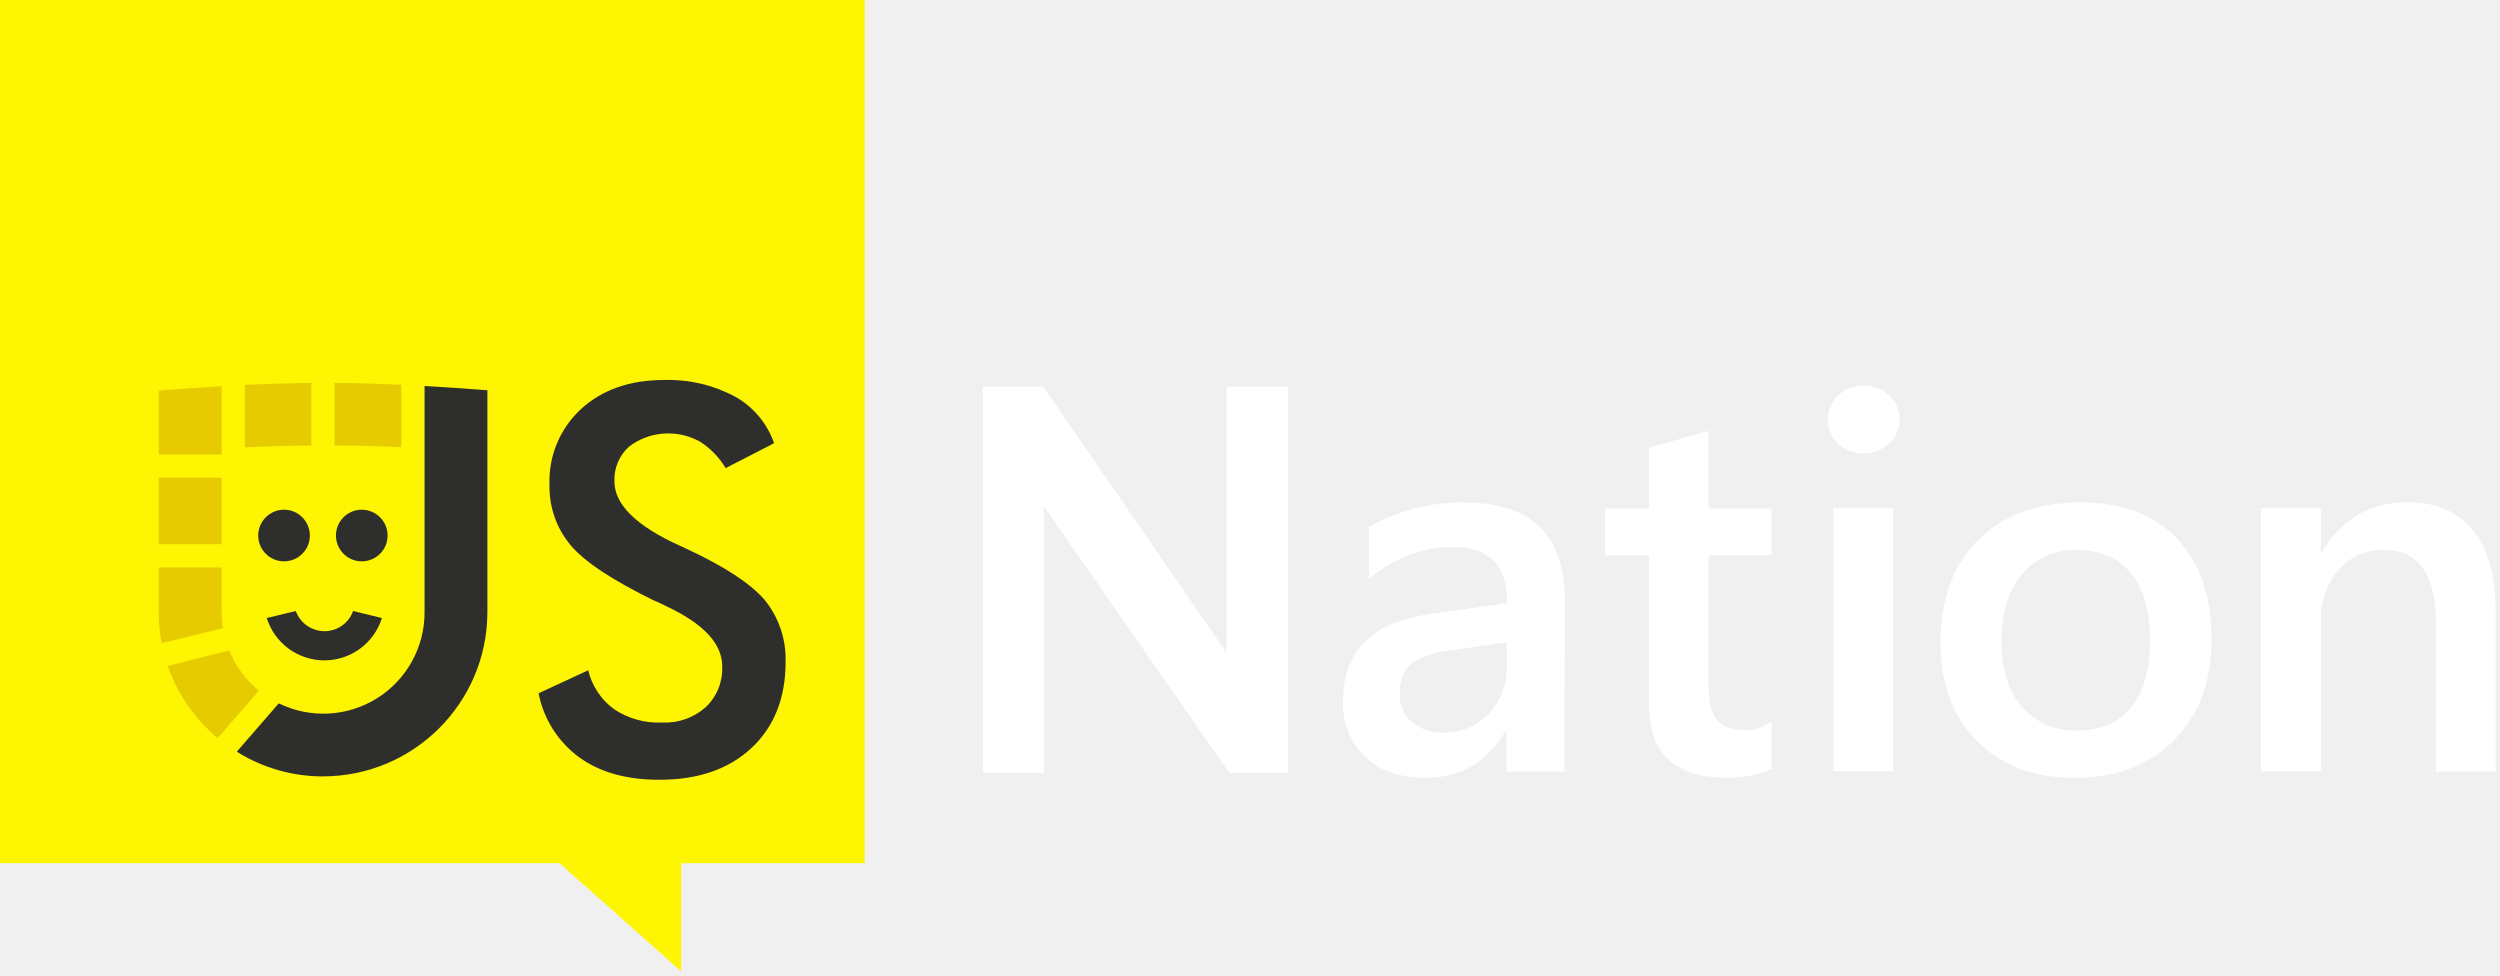
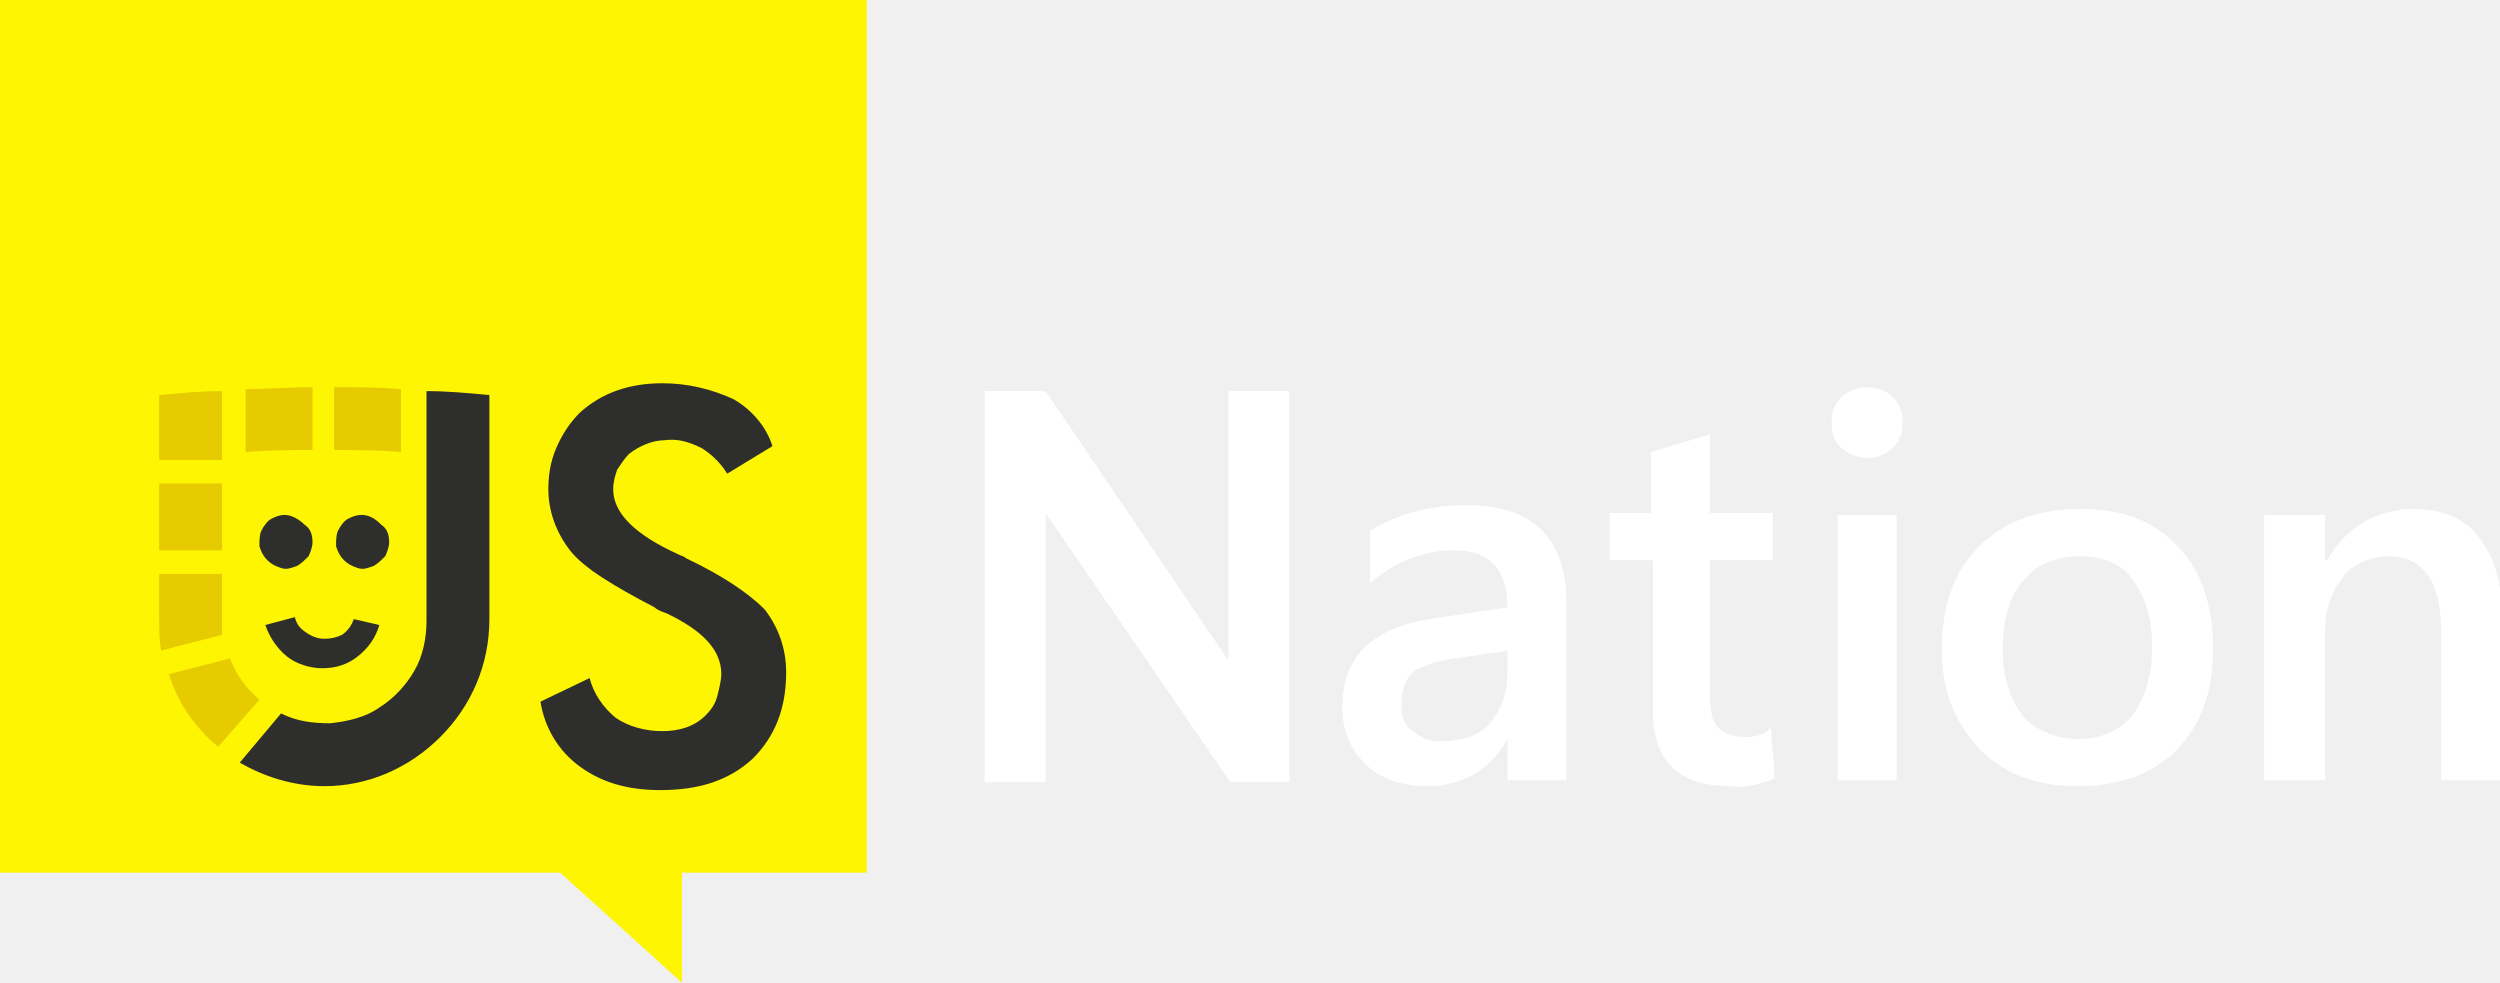
- <svg xmlns="http://www.w3.org/2000/svg" width="456px" height="178px" viewBox="0 0 456 178" version="1.1">
-   <g id="Page-1" stroke="none" stroke-width="1" fill="none" fill-rule="evenodd">
-     <g id="logo">
-       <polygon id="Path" fill="#FEF502" points="157.72 0 0 0 0 157.45 102.06 157.45 124.24 177.17 124.24 157.45 157.72 157.45" />
-       <path d="M59.18,115.13 C56.837,115.123 54.748,113.653 53.95,111.45 L48.66,112.73 C50.094,117.323 54.348,120.451 59.16,120.451 C63.972,120.451 68.226,117.323 69.66,112.73 L64.4,111.45 C63.617,113.664 61.519,115.141 59.17,115.13 L59.18,115.13 Z" id="Path" fill="#2E2E2C" />
-       <path d="M98.29,126.43 L107.29,122.26 C107.967,125.1 109.629,127.609 111.98,129.34 C114.56,131.07 117.626,131.929 120.73,131.79 C123.66,131.941 126.533,130.935 128.73,128.99 C130.766,127.049 131.861,124.32 131.73,121.51 C131.73,117.43 128.36,113.78 121.55,110.58 C120.61,110.12 119.89,109.75 119.38,109.58 C111.72,105.84 106.6,102.47 104.06,99.42 C101.478,96.319 100.116,92.383 100.23,88.35 C100.048,83.14 102.157,78.112 106,74.59 C109.86,71.08 114.89,69.31 121.15,69.31 C125.625,69.171 130.058,70.206 134.01,72.31 C137.377,74.166 139.936,77.205 141.19,80.84 L132.36,85.38 C131.216,83.456 129.641,81.823 127.76,80.61 C123.65,78.264 118.538,78.59 114.76,81.44 C112.956,83.05 111.969,85.384 112.07,87.8 C112.07,91.993 115.997,95.883 123.85,99.47 C124.45,99.76 124.94,99.98 125.28,100.13 C132.14,103.323 136.867,106.417 139.46,109.41 C142.059,112.603 143.419,116.625 143.29,120.74 C143.29,127.333 141.213,132.567 137.06,136.44 C132.907,140.313 127.303,142.243 120.25,142.23 C114.3,142.23 109.47,140.89 105.67,138.15 C101.815,135.332 99.162,131.165 98.24,126.48 L98.29,126.43 Z M58.9,141.61 C75.433,141.61 88.85,128.233 88.9,111.7 L88.9,71.18 C85.07,70.89 81.24,70.61 77.44,70.41 L77.44,83.54 L77.44,111.71 C77.442,118.084 74.156,124.008 68.747,127.381 C63.339,130.754 56.573,131.097 50.85,128.29 L43.19,137.11 C47.913,140.061 53.371,141.624 58.94,141.62 L58.9,141.61 Z" id="Shape" fill="#2E2E2C" fill-rule="nonzero" />
-       <path d="M28.96,71.24 L28.96,82.91 L40.42,82.91 L40.42,81.85 L40.42,70.44 C36.62,70.67 32.79,70.93 28.96,71.24 Z" id="Path" fill="#E6CB00" />
-       <path d="M44.66,70.21 L44.66,81.6 C48.75,81.4 52.81,81.29 56.78,81.26 L56.78,69.84 C52.72,69.9 48.69,70.01 44.66,70.21 Z" id="Path" fill="#E6CB00" />
-       <path d="M61.01,69.84 L61.01,81.26 C65.01,81.26 69.07,81.37 73.19,81.57 L73.19,70.18 C69.13,69.98 65.1,69.87 61.01,69.84 Z" id="Path" fill="#E6CB00" />
-       <rect id="Rectangle" fill="#E6CB00" x="28.96" y="87.13" width="11.46" height="12.13" />
-       <path d="M40.43,111.71 L40.43,103.49 L28.96,103.49 L28.96,111.71 C28.955,113.585 29.125,115.457 29.47,117.3 L40.66,114.59 C40.511,113.637 40.435,112.674 40.43,111.71 Z" id="Path" fill="#E6CB00" />
-       <path d="M47.23,125.97 C44.836,124.019 42.969,121.498 41.8,118.64 L30.59,121.47 C32.382,126.602 35.534,131.151 39.71,134.63 L47.23,125.97 Z" id="Path" fill="#E6CB00" />
-       <polygon id="Path" fill="#FFFFFF" points="179.28 140.97 179.28 70.52 190.28 70.52 223.73 119.07 223.73 70.52 234.94 70.52 234.94 140.97 224.21 140.97 190.39 92.34 190.39 140.97" />
-       <path d="M285.36,140.73 L274.79,140.73 L274.79,133.25 L274.66,133.25 C271.34,138.99 266.46,141.87 260.05,141.87 C255.33,141.87 251.62,140.59 248.96,138.02 C246.243,135.356 244.788,131.661 244.96,127.86 C244.96,118.813 250.19,113.533 260.65,112.02 L274.92,110.02 C274.92,103.17 271.66,99.77 265.17,99.77 C259.455,99.764 253.939,101.869 249.68,105.68 L249.68,96.15 C255.003,93.088 261.061,91.539 267.2,91.67 C279.347,91.67 285.427,97.633 285.44,109.56 L285.36,140.73 Z M274.84,117.16 L264.75,118.59 C262.255,118.787 259.839,119.557 257.69,120.84 C256.09,121.98 255.32,123.89 255.32,126.69 C255.276,128.594 256.069,130.422 257.49,131.69 C259.133,133.045 261.223,133.737 263.35,133.63 C266.473,133.711 269.477,132.43 271.58,130.12 C273.78,127.744 274.952,124.596 274.84,121.36 L274.84,117.16 Z" id="Shape" fill="#FFFFFF" fill-rule="nonzero" />
-       <path d="M323.16,140.25 C320.512,141.393 317.642,141.929 314.76,141.82 C305.44,141.82 300.76,137.37 300.76,128.41 L300.76,101.29 L292.76,101.29 L292.76,92.76 L300.76,92.76 L300.76,81.66 L311.66,78.57 L311.66,92.75 L323.16,92.75 L323.16,101.28 L311.66,101.28 L311.66,125.28 C311.66,128.107 312.173,130.133 313.2,131.36 C314.2,132.59 315.94,133.19 318.37,133.19 C320.097,133.224 321.783,132.659 323.14,131.59 L323.16,140.25 Z" id="Path" fill="#FFFFFF" />
-       <path d="M339.88,82.68 C338.195,82.71 336.562,82.098 335.31,80.97 C334.055,79.851 333.362,78.231 333.42,76.55 C333.372,74.862 334.062,73.238 335.31,72.1 C336.548,70.943 338.185,70.308 339.88,70.33 C341.613,70.296 343.292,70.93 344.57,72.1 C345.825,73.234 346.526,74.858 346.49,76.55 C346.509,78.206 345.808,79.79 344.57,80.89 C343.303,82.081 341.619,82.727 339.88,82.69 L339.88,82.68 Z M345.28,140.68 L334.39,140.68 L334.39,92.68 L345.28,92.68 L345.28,140.68 Z" id="Shape" fill="#FFFFFF" fill-rule="nonzero" />
-       <path d="M378.33,141.87 C370.923,141.87 365.007,139.623 360.58,135.13 C356.153,130.637 353.943,124.69 353.95,117.29 C353.95,109.243 356.257,102.957 360.87,98.43 C365.483,93.903 371.707,91.64 379.54,91.64 C387.027,91.64 392.877,93.837 397.09,98.23 C401.26,102.65 403.38,108.76 403.38,116.55 C403.38,124.34 401.12,130.33 396.6,134.96 C392.08,139.59 385.99,141.87 378.33,141.87 Z M378.87,100.32 C375.001,100.135 371.267,101.77 368.78,104.74 C366.32,107.74 365.06,111.82 365.06,117.04 C365.06,122.04 366.32,126.04 368.8,128.91 C371.324,131.804 375.023,133.4 378.86,133.25 C383.15,133.25 386.44,131.82 388.72,129 C391,126.18 392.18,122.09 392.18,116.84 C392.18,111.59 391.04,107.48 388.72,104.6 C386.4,101.72 383.15,100.32 378.86,100.32 L378.87,100.32 Z" id="Shape" fill="#FFFFFF" fill-rule="nonzero" />
-       <path d="M455.2,140.73 L444.31,140.73 L444.31,113.73 C444.31,104.77 441.137,100.29 434.79,100.29 C431.63,100.201 428.601,101.555 426.56,103.97 C424.354,106.59 423.202,109.937 423.33,113.36 L423.33,140.7 L412.38,140.7 L412.38,92.7 L423.33,92.7 L423.33,100.7 L423.53,100.7 C427.1,94.65 432.33,91.62 439.11,91.62 C444.34,91.62 448.32,93.3 451.06,96.7 C453.8,100.1 455.21,104.98 455.21,111.4 L455.2,140.73 Z" id="Path" fill="#FFFFFF" />
-       <path d="M51.8,92.97 C49.2,92.976 47.096,95.087 47.1,97.687 C47.104,100.287 49.213,102.392 51.813,102.39 C54.413,102.388 56.52,100.28 56.52,97.68 C56.514,95.077 54.403,92.97 51.8,92.97 Z" id="Path" fill="#2E2E2C" />
-       <path d="M65.98,92.97 C63.38,92.976 61.276,95.087 61.28,97.687 C61.284,100.287 63.393,102.392 65.993,102.39 C68.593,102.388 70.7,100.28 70.7,97.68 C70.694,95.077 68.583,92.97 65.98,92.97 Z" id="Path" fill="#2E2E2C" />
+ <svg xmlns="http://www.w3.org/2000/svg" xmlns:xlink="http://www.w3.org/1999/xlink" version="1.1" id="Layer_1" x="0px" y="0px" viewBox="0 0 127.2 50" style="enable-background:new 0 0 127.2 50;" xml:space="preserve">
+   <style type="text/css">
+ 	.st0{clip-path:url(#SVGID_2_);}
+ 	.st1{fill-rule:evenodd;clip-rule:evenodd;fill:#FEF502;}
+ 	.st2{fill-rule:evenodd;clip-rule:evenodd;fill:#2E2E2C;}
+ 	.st3{fill:#2E2E2C;}
+ 	.st4{fill-rule:evenodd;clip-rule:evenodd;fill:#E6CB00;}
+ 	.st5{fill:#E6CB00;}
+ 	.st6{fill-rule:evenodd;clip-rule:evenodd;fill:#FFFFFF;}
+ 	.st7{fill:#FFFFFF;}
+ </style>
+   <g>
+     <defs>
+       <rect id="SVGID_1_" width="127.2" height="50" />
+     </defs>
+     <clipPath id="SVGID_2_">
+       <use xlink:href="#SVGID_1_" style="overflow:visible;" />
+     </clipPath>
+     <g class="st0">
+       <path class="st1" d="M44.1,0H0v44.4h28.5l6.2,5.6v-5.6h9.4V0z" />
+       <path class="st2" d="M16.5,32.5c-0.3,0-0.6-0.1-0.9-0.3c-0.3-0.2-0.5-0.4-0.6-0.8l-1.5,0.4c0.2,0.6,0.6,1.2,1.1,1.6    c0.5,0.4,1.2,0.6,1.8,0.6c0.7,0,1.3-0.2,1.8-0.6c0.5-0.4,0.9-0.9,1.1-1.6L18,31.5c-0.1,0.3-0.3,0.6-0.6,0.8    C17.2,32.4,16.9,32.5,16.5,32.5L16.5,32.5z" />
+       <path class="st3" d="M27.5,35.7l2.5-1.2c0.2,0.8,0.7,1.5,1.3,2c0.7,0.5,1.6,0.7,2.4,0.7c0.8,0,1.6-0.2,2.2-0.8    c0.3-0.3,0.5-0.6,0.6-1s0.2-0.8,0.2-1.1c0-1.2-0.9-2.2-2.8-3.1c-0.3-0.1-0.5-0.2-0.6-0.3c-2.1-1.1-3.6-2-4.3-2.9    c-0.7-0.9-1.1-2-1.1-3.1c0-0.7,0.1-1.4,0.4-2.1c0.3-0.7,0.7-1.3,1.2-1.8c1.1-1,2.5-1.5,4.2-1.5c1.3,0,2.5,0.3,3.6,0.8    c0.9,0.5,1.7,1.4,2,2.4L37,24.1c-0.3-0.5-0.8-1-1.3-1.3c-0.6-0.3-1.2-0.5-1.9-0.4c-0.6,0-1.3,0.3-1.8,0.7    c-0.2,0.2-0.4,0.5-0.6,0.8c-0.1,0.3-0.2,0.6-0.2,1c0,1.2,1.1,2.3,3.3,3.3c0.2,0.1,0.3,0.1,0.4,0.2c1.9,0.9,3.2,1.8,4,2.6    c0.7,0.9,1.1,2,1.1,3.2c0,1.9-0.6,3.3-1.7,4.4c-1.2,1.1-2.7,1.6-4.7,1.6c-1.7,0-3-0.4-4.1-1.2C28.4,38.2,27.7,37,27.5,35.7    L27.5,35.7z M16.5,40c2.2,0,4.3-0.9,5.9-2.5c1.6-1.6,2.5-3.7,2.5-6V20.1c-1.1-0.1-2.1-0.2-3.2-0.2v3.7v8c0,0.9-0.2,1.8-0.6,2.5    s-1,1.4-1.8,1.9c-0.7,0.5-1.6,0.7-2.5,0.8c-0.9,0-1.7-0.1-2.5-0.5l-2.1,2.5C13.4,39.5,14.9,40,16.5,40L16.5,40z" />
+       <path class="st4" d="M8.1,20.1v3.3h3.2v-0.3v-3.2C10.2,19.9,9.2,20,8.1,20.1z" />
+       <path class="st4" d="M12.5,19.8V23c1.1-0.1,2.3-0.1,3.4-0.1v-3.2C14.7,19.7,13.6,19.8,12.5,19.8z" />
+       <path class="st4" d="M17,19.7v3.2c1.1,0,2.3,0,3.4,0.1v-3.2C19.3,19.7,18.2,19.7,17,19.7z" />
+       <path class="st5" d="M11.3,24.6H8.1V28h3.2V24.6z" />
+       <path class="st4" d="M11.3,31.5v-2.3H8.1v2.3c0,0.5,0,1.1,0.1,1.6l3.1-0.8C11.3,32.1,11.3,31.8,11.3,31.5z" />
+       <path class="st4" d="M13.2,35.6c-0.7-0.6-1.2-1.3-1.5-2.1l-3.1,0.8C9,35.7,9.9,37,11.1,38L13.2,35.6z" />
+       <path class="st6" d="M50.1,39.8V19.9h3.1l9.3,13.7V19.9h3.1v19.9h-3l-9.4-13.7v13.7H50.1z" />
+       <path class="st7" d="M79.7,39.7h-3v-2.1h0c-0.9,1.6-2.3,2.4-4.1,2.4c-1.3,0-2.4-0.4-3.1-1.1c-0.4-0.4-0.7-0.8-0.9-1.3    c-0.2-0.5-0.3-1-0.3-1.6c0-2.6,1.5-4,4.4-4.5l4-0.6c0-1.9-0.9-2.9-2.7-2.9c-1.6,0-3.1,0.6-4.3,1.7v-2.7c1.5-0.9,3.2-1.3,4.9-1.3    c3.4,0,5.1,1.7,5.1,5L79.7,39.7z M76.8,33.1L74,33.5c-0.7,0.1-1.4,0.3-2,0.6c-0.4,0.3-0.7,0.9-0.7,1.7c0,0.3,0,0.5,0.1,0.8    c0.1,0.2,0.3,0.5,0.5,0.6c0.5,0.4,1,0.6,1.6,0.5c0.4,0,0.9-0.1,1.3-0.2c0.4-0.2,0.8-0.4,1-0.7c0.6-0.7,0.9-1.6,0.9-2.5V33.1z" />
+       <path class="st7" d="M90.3,39.6c-0.7,0.3-1.5,0.5-2.3,0.4c-2.6,0-3.9-1.3-3.9-3.8v-7.7h-2.2v-2.4H84V23l3-0.9v4h3.2v2.4h-3.2v6.8    c0,0.8,0.1,1.4,0.4,1.7c0.3,0.3,0.8,0.5,1.4,0.5c0.5,0,1-0.1,1.3-0.5L90.3,39.6z" />
+       <path class="st7" d="M95,23.3c-0.5,0-0.9-0.2-1.3-0.5c-0.2-0.2-0.3-0.3-0.4-0.6c-0.1-0.2-0.1-0.4-0.1-0.7c0-0.2,0-0.5,0.1-0.7    c0.1-0.2,0.2-0.4,0.4-0.6c0.3-0.3,0.8-0.5,1.3-0.5c0.5,0,1,0.2,1.3,0.5c0.2,0.2,0.3,0.4,0.4,0.6c0.1,0.2,0.1,0.5,0.1,0.7    c0,0.2,0,0.5-0.1,0.7s-0.2,0.4-0.4,0.6C95.9,23.2,95.4,23.3,95,23.3L95,23.3z M96.5,39.7h-3V26.2h3V39.7z" />
+       <path class="st7" d="M105.7,40c-2.1,0-3.7-0.6-5-1.9c-1.2-1.3-1.9-2.9-1.9-5c0-2.3,0.6-4,1.9-5.3c1.3-1.3,3-1.9,5.2-1.9    c2.1,0,3.7,0.6,4.9,1.9c1.2,1.2,1.8,3,1.8,5.2c0,2.2-0.6,3.9-1.9,5.2C109.5,39.4,107.8,40,105.7,40z M105.8,28.3    c-0.5,0-1.1,0.1-1.6,0.3s-0.9,0.5-1.3,1c-0.7,0.8-1,2-1,3.5c0,1.4,0.4,2.5,1,3.3c0.3,0.4,0.8,0.7,1.3,0.9c0.5,0.2,1,0.3,1.5,0.3    c1.2,0,2.1-0.4,2.8-1.2c0.6-0.8,1-2,1-3.4c0-1.5-0.3-2.6-1-3.5C108,28.7,107,28.3,105.8,28.3L105.8,28.3z" />
+       <path class="st7" d="M127.2,39.7h-3v-7.6c0-2.5-0.9-3.8-2.7-3.8c-0.4,0-0.9,0.1-1.3,0.3c-0.4,0.2-0.8,0.4-1,0.8    c-0.6,0.7-0.9,1.7-0.9,2.6v7.7h-3.1V26.2h3.1v2.3h0.1c1-1.7,2.5-2.6,4.4-2.6c1.5,0,2.6,0.5,3.3,1.4c0.8,1,1.2,2.3,1.2,4.1    L127.2,39.7z" />
+       <path class="st2" d="M14.5,26.2c-0.3,0-0.5,0.1-0.7,0.2c-0.2,0.1-0.4,0.4-0.5,0.6c-0.1,0.2-0.1,0.5-0.1,0.8    c0.1,0.3,0.2,0.5,0.4,0.7c0.2,0.2,0.4,0.3,0.7,0.4c0.3,0.1,0.5,0,0.8-0.1c0.2-0.1,0.4-0.3,0.6-0.5c0.1-0.2,0.2-0.5,0.2-0.7    c0-0.4-0.1-0.7-0.4-0.9C15.2,26.4,14.8,26.2,14.5,26.2z" />
+       <path class="st2" d="M18.4,26.2c-0.3,0-0.5,0.1-0.7,0.2s-0.4,0.4-0.5,0.6c-0.1,0.2-0.1,0.5-0.1,0.8c0.1,0.3,0.2,0.5,0.4,0.7    c0.2,0.2,0.4,0.3,0.7,0.4c0.3,0.1,0.5,0,0.8-0.1c0.2-0.1,0.4-0.3,0.6-0.5c0.1-0.2,0.2-0.5,0.2-0.7c0-0.4-0.1-0.7-0.4-0.9    C19.1,26.4,18.8,26.2,18.4,26.2z" />
    </g>
  </g>
</svg>
